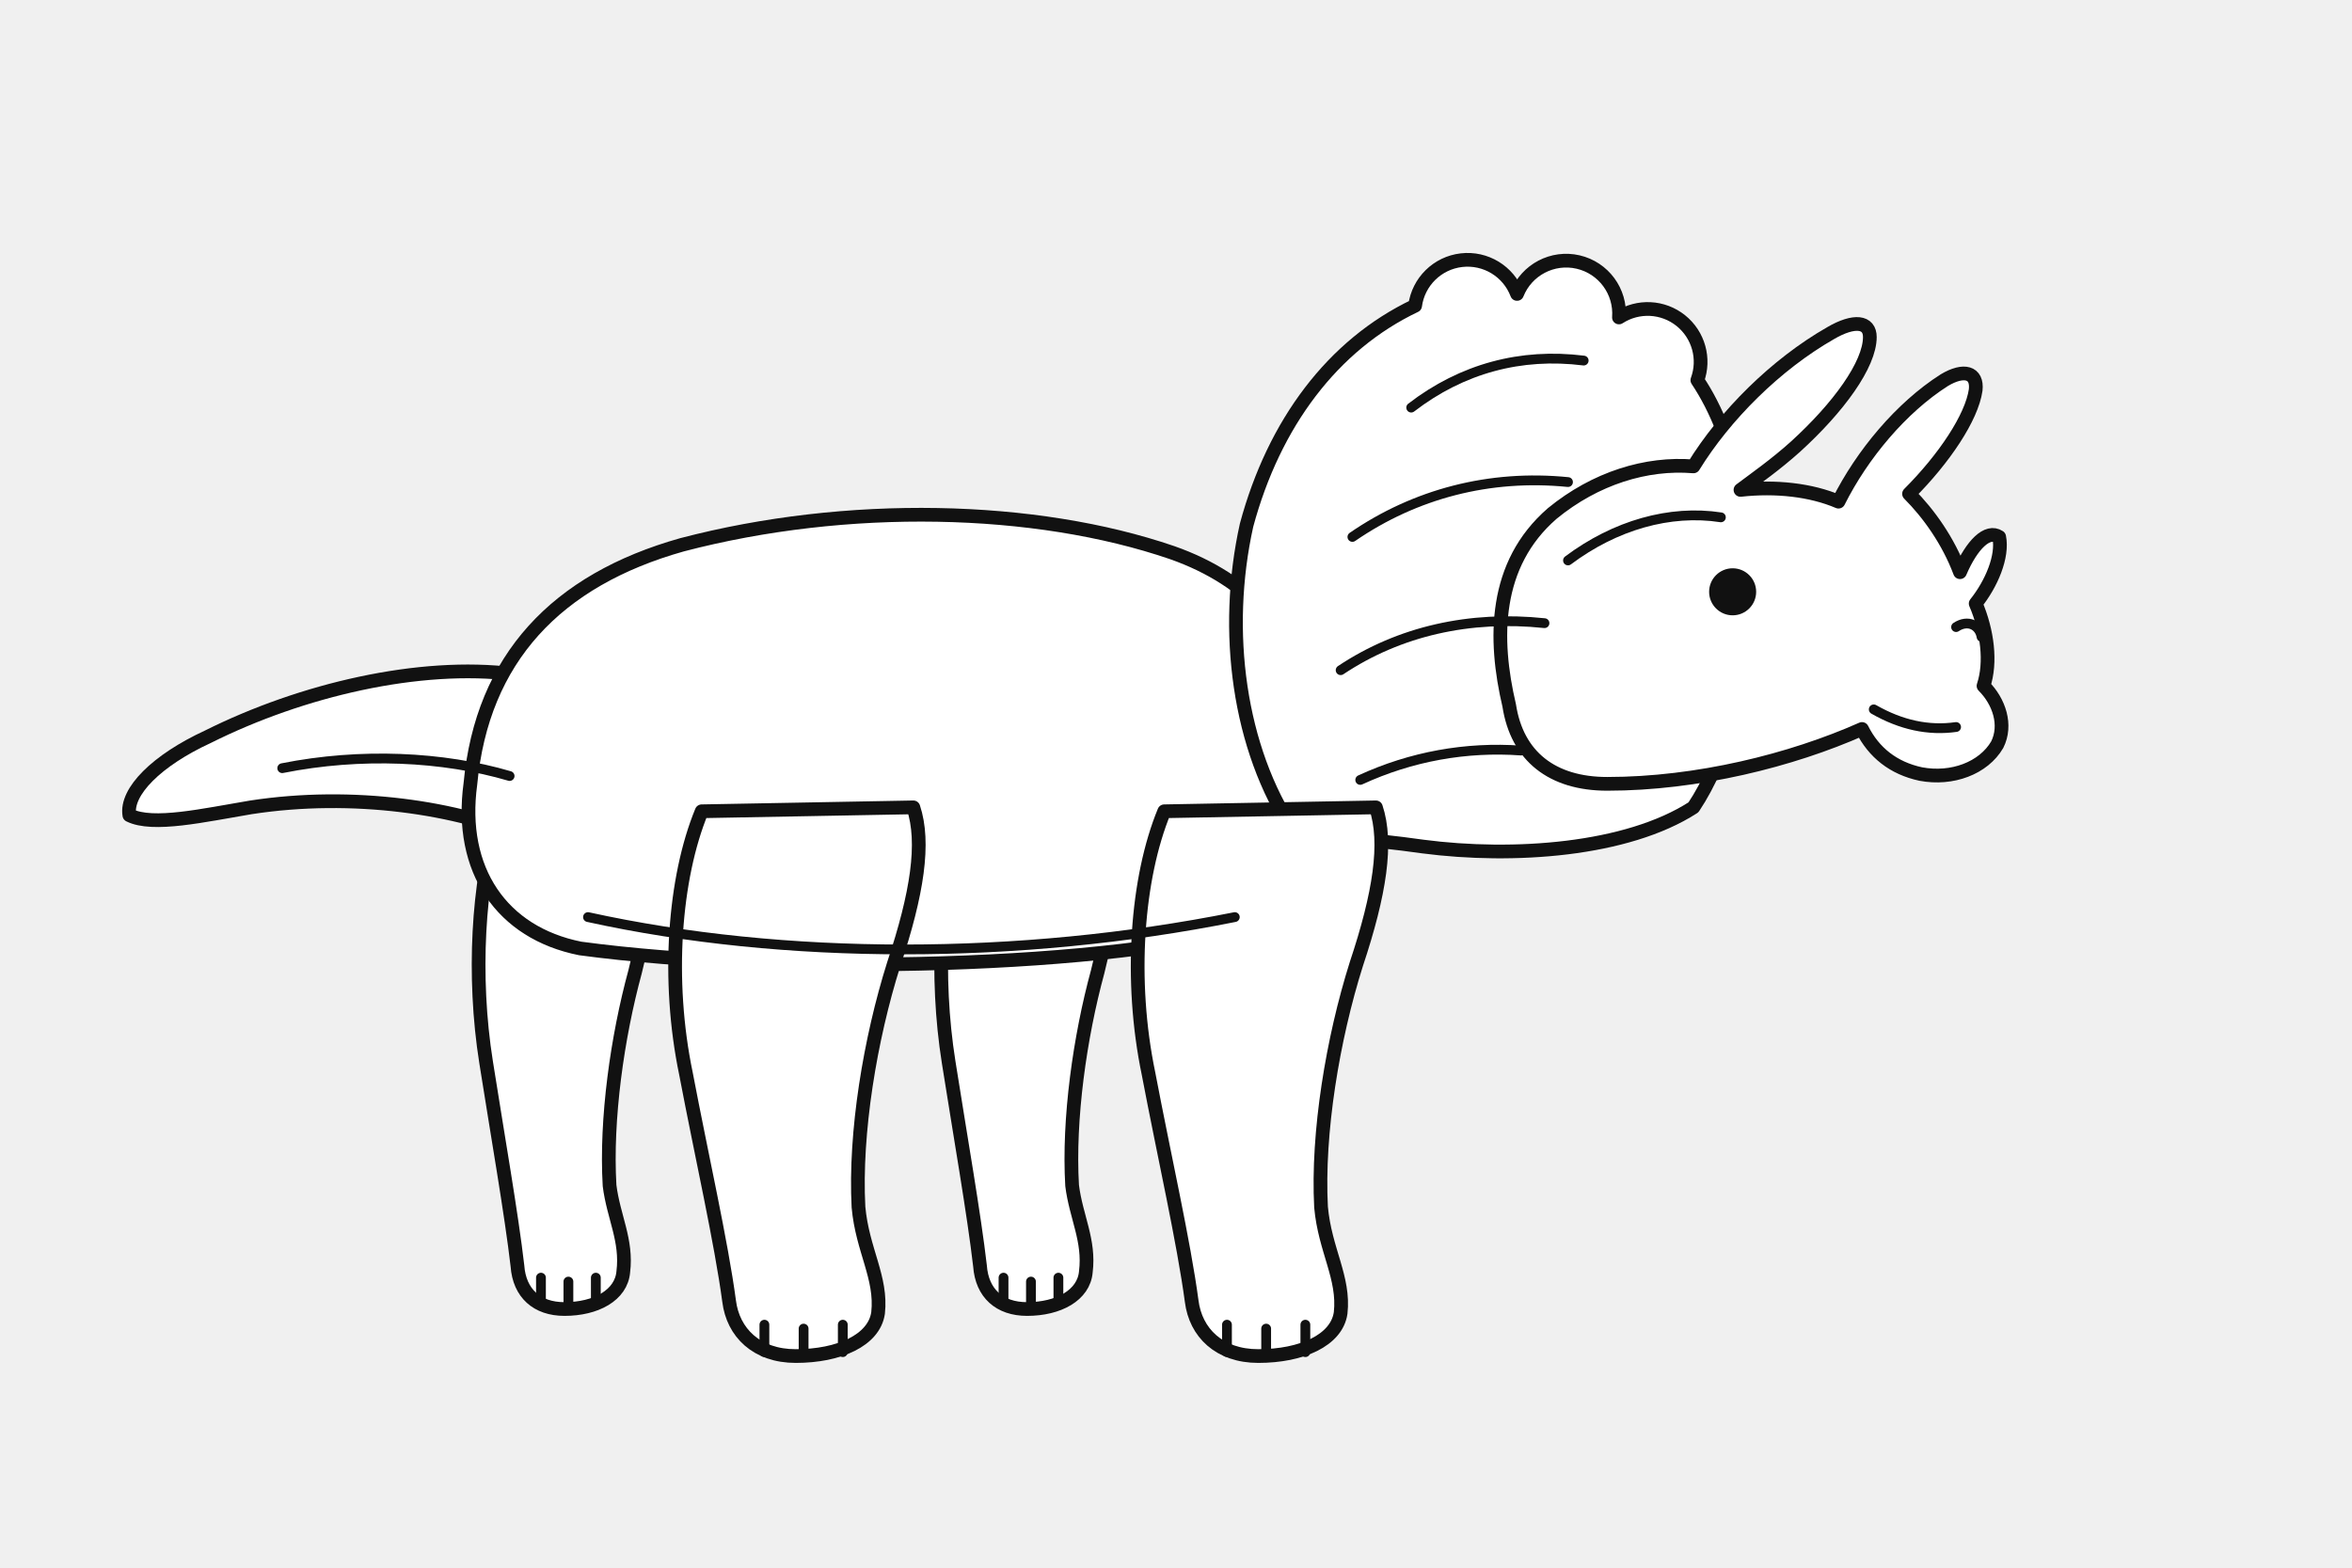
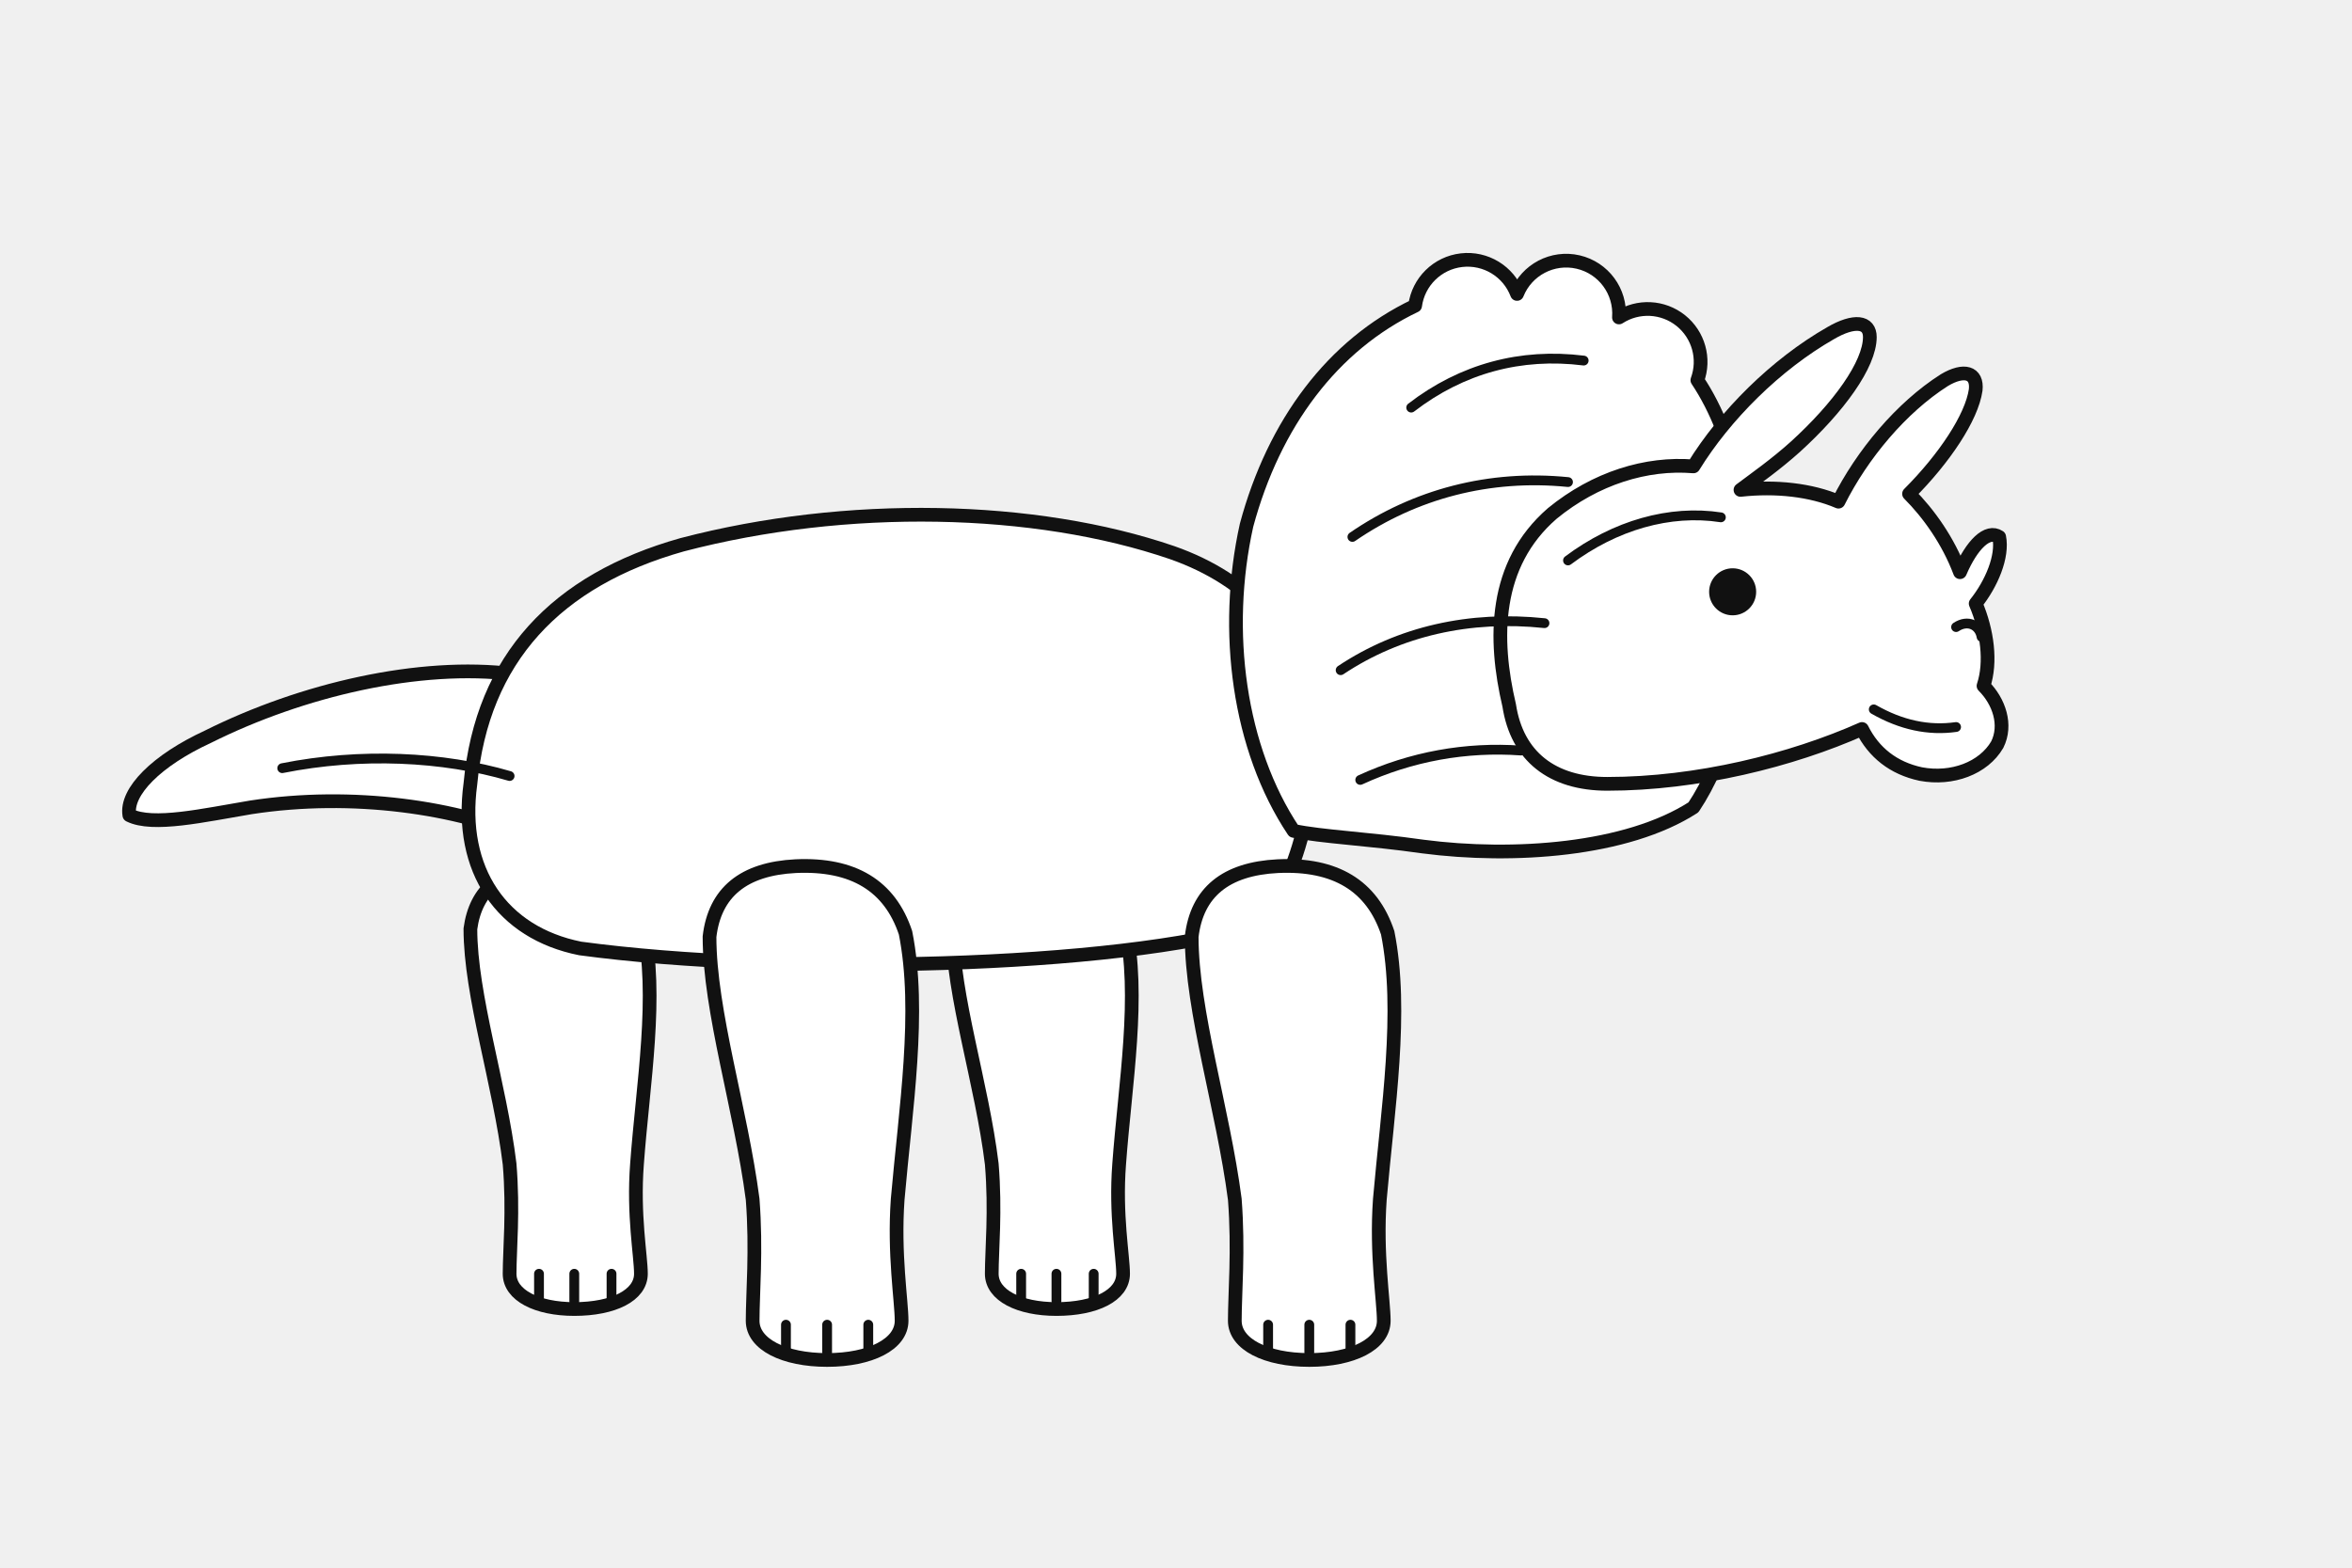
<svg xmlns="http://www.w3.org/2000/svg" viewBox="0 0 1200 800" width="1200" height="800">
  <g id="parts" fill="#ffffff" stroke="#111111" stroke-width="7" stroke-linejoin="round" stroke-linecap="round">
-     <path id="part-legRearFar" data-parent="body" data-pivot="288,430" data-z="0" d="M 254,418 C 244,450 241,498 248,542 C 254,580 261,620 264,646          C 265,660 274,668 288,668 C 304,668 317,661 318,649          C 320,633 313,621 311,605 C 309,571 315,529 324,496          C 332,464 335,442 331,426 Z" />
-     <path id="part-legFrontFar" data-parent="body" data-pivot="524,430" data-z="1" d="M 490,418 C 480,450 477,498 484,542 C 490,580 497,620 500,646          C 501,660 510,668 524,668 C 540,668 553,661 554,649          C 556,633 549,621 547,605 C 545,571 551,529 560,496          C 568,464 571,442 567,426 Z" />
+     <path id="part-legRearFar" data-parent="body" data-pivot="288,452" data-z="0" d="M 240,474          Q 244,444 279,442          Q 318,440 328,472          C 336,508 328,553 325,594          C 323,620 327,641 327,650          C 327,661 313,668 293,668          C 274,668 260,661 260,650          C 260,638 262,618 260,594          C 255,553 240,508 240,474          Z" />
+     <path id="part-legFrontFar" data-parent="body" data-pivot="534,452" data-z="1" d="M 486,474          Q 490,444 525,442          Q 564,440 574,472          C 582,508 574,553 571,594          C 569,620 573,641 573,650          C 573,661 559,668 539,668          C 520,668 506,661 506,650          C 506,638 508,618 506,594          C 501,553 486,508 486,474          Z" />
    <path id="part-tail" data-parent="body" data-pivot="266,392" data-z="2" d="M 262,344 C 214,338 154,352 106,376 C 80,388 64,404 66,416          C 78,422 104,416 128,412 C 180,404 234,412 270,428          C 284,400 278,368 262,344 Z" />
    <path id="part-body" data-parent="" data-pivot="450,380" data-z="3" d="M 240,400 C 246,336 284,296 348,278 C 432,256 528,258 598,282          C 638,296 662,324 668,358 C 674,400 664,446 642,472          C 570,494 400,498 296,484 C 256,476 234,444 240,400 Z" />
    <path id="part-frill" data-parent="body" data-pivot="706,418" data-z="4" d="M 660,424 C 632,382 624,322 636,268 C 650,216 680,176 722,156          A 27,27 0 0 1 774,150 A 27,27 0 0 1 826,162          A 27,27 0 0 1 866,194 C 886,224 894,268 892,312          C 890,352 880,388 864,412 C 830,434 772,438 726,432          C 698,428 674,427 660,424 Z" />
    <path id="part-head" data-parent="frill" data-pivot="800,340" data-z="5" d="M 792,262 C 814,244 840,236 864,238          C 880,212 906,186 934,170 C 946,163 954,164 954,172          C 954,186 938,208 916,228 C 906,237 896,244 888,250          C 906,248 924,250 938,256          C 950,232 970,208 992,194 C 1002,188 1009,190 1008,199          C 1006,213 992,234 974,252          C 984,262 994,276 1000,292          C 1006,278 1014,270 1020,274 C 1022,284 1016,298 1008,308          C 1014,322 1016,338 1012,350          C 1020,358 1024,370 1019,380 C 1012,392 996,398 980,395          C 966,392 956,384 950,372          C 914,388 866,400 820,400 C 792,400 774,386 770,360          C 762,326 762,288 792,262 Z" />
-     <path id="part-legRearNear" data-parent="body" data-pivot="416,440" data-z="6" d="M 358,414 C 344,448 340,500 350,548 C 358,590 368,634 372,664          C 374,680 386,692 406,692 C 428,692 446,684 448,670          C 450,652 440,638 438,616 C 436,578 444,530 456,492          C 468,456 472,430 466,412 Z" />
-     <path id="part-legFrontNear" data-parent="body" data-pivot="652,440" data-z="7" d="M 594,414 C 580,448 576,500 586,548 C 594,590 604,634 608,664          C 610,680 622,692 642,692 C 664,692 682,684 684,670          C 686,652 676,638 674,616 C 672,578 680,530 692,492          C 704,456 708,430 702,412 Z" />
+     <path id="part-legRearNear" data-parent="body" data-pivot="416,458" data-z="6" d="M 362,478          Q 366,444 406,442          Q 450,440 462,476          C 470,516 462,566 458,612          C 456,640 460,664 460,674          C 460,686 444,694 422,694          C 400,694 384,686 384,674          C 384,660 386,638 384,612          C 378,566 362,516 362,478          Z" />
+     <path id="part-legFrontNear" data-parent="body" data-pivot="662,458" data-z="7" d="M 608,478          Q 612,444 652,442          Q 696,440 708,476          C 716,516 708,566 704,612          C 702,640 706,664 706,674          C 706,686 690,694 668,694          C 646,694 630,686 630,674          C 630,660 632,638 630,612          C 624,566 608,516 608,478          Z" />
  </g>
  <g id="details" fill="none" stroke="#111111" stroke-width="5" stroke-linejoin="round" stroke-linecap="round">
    <circle cx="884" cy="302" r="12" fill="#111111" stroke="none" />
    <path d="M 998,320 C 1004,316 1010,319 1011,325" />
    <path d="M 956,362 C 970,370 984,373 998,371" />
    <path d="M 800,286 C 824,268 852,260 878,264" />
    <path d="M 720,208 C 746,188 776,180 808,184" />
    <path d="M 690,274 C 722,252 760,242 800,246" />
    <path d="M 684,342 C 714,322 750,314 788,318" />
    <path d="M 694,398 C 720,386 748,381 776,383" />
-     <path d="M 276,652 L 276,666 M 290,654 L 290,668 M 304,652 L 304,666" />
-     <path d="M 512,652 L 512,666 M 526,654 L 526,668 M 540,652 L 540,666" />
-     <path d="M 390,676 L 390,690 M 410,678 L 410,692 M 430,676 L 430,690" />
-     <path d="M 626,676 L 626,690 M 646,678 L 646,692 M 666,676 L 666,690" />
-     <path d="M 300,468 C 400,490 520,490 630,468" />
+     <path d="M 275,650 L 275,664 M 293,650 L 293,664 M 312,650 L 312,664" />
+     <path d="M 521,650 L 521,664 M 539,650 L 539,664 M 558,650 L 558,664" />
+     <path d="M 401,676 L 401,690 M 422,676 L 422,690 M 443,676 L 443,690" />
+     <path d="M 647,676 L 647,690 M 668,676 L 668,690 M 689,676 L 689,690" />
    <path d="M 144,392 C 184,384 226,386 260,396" />
  </g>
</svg>
